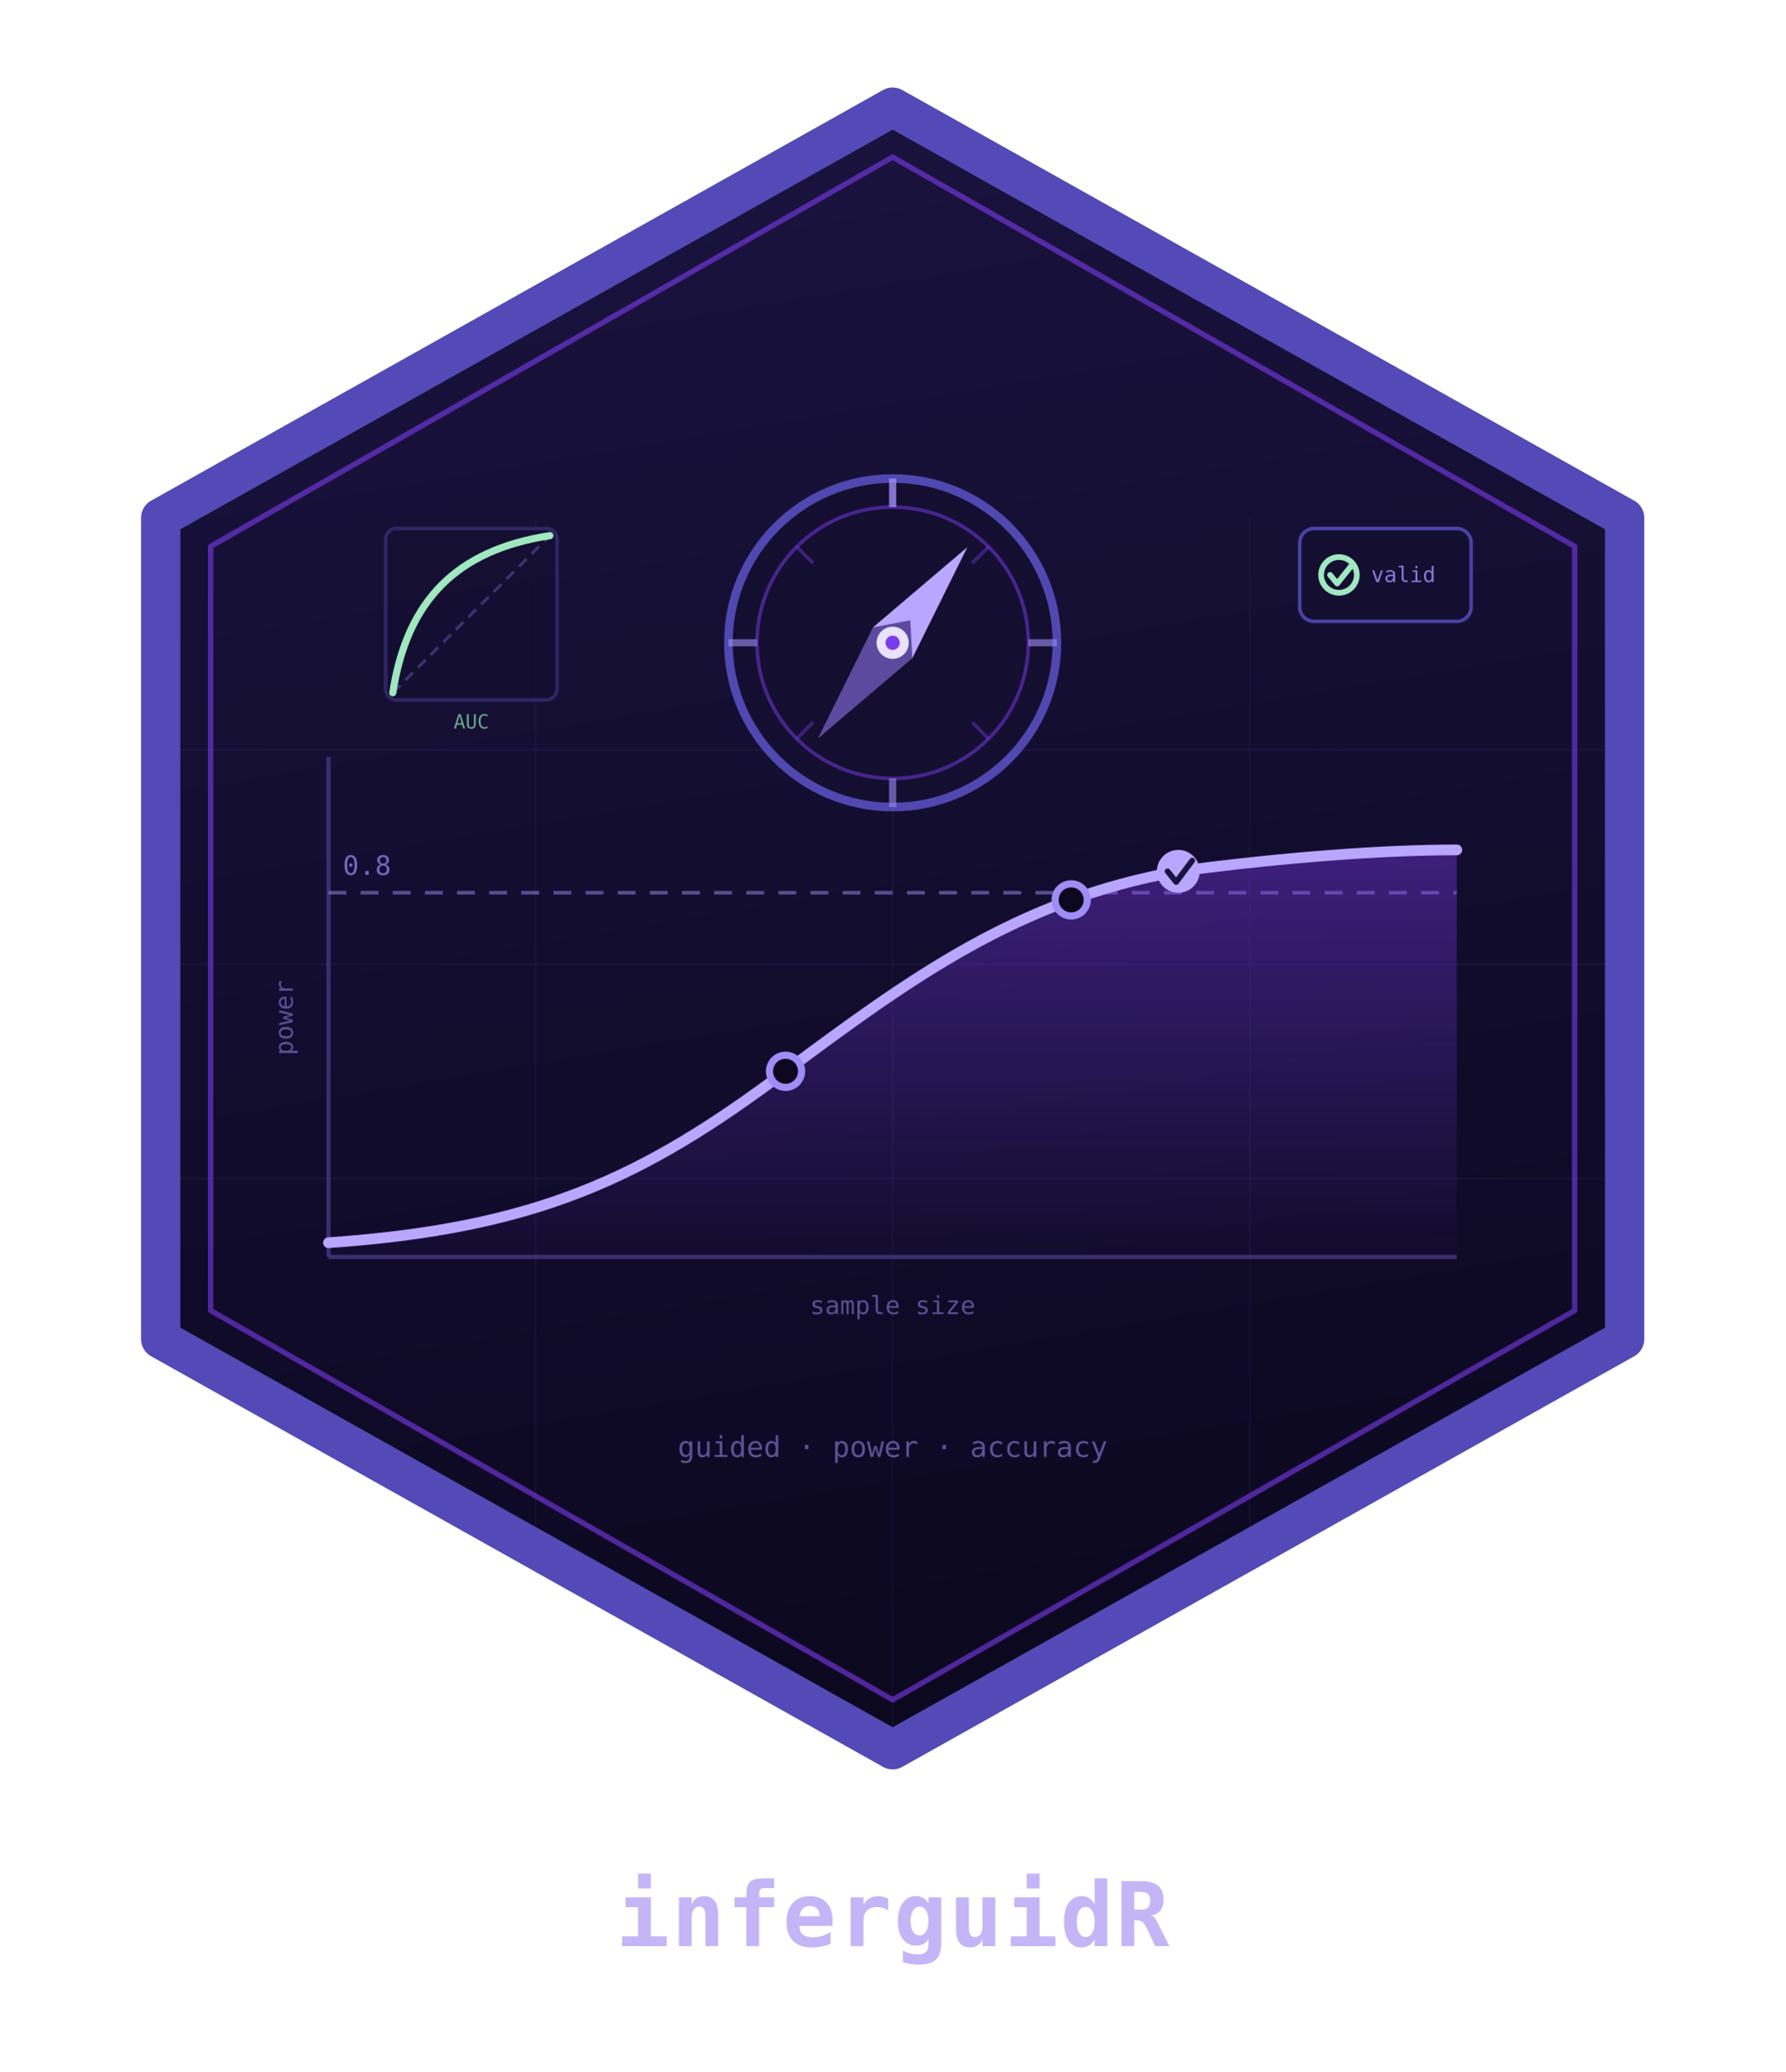
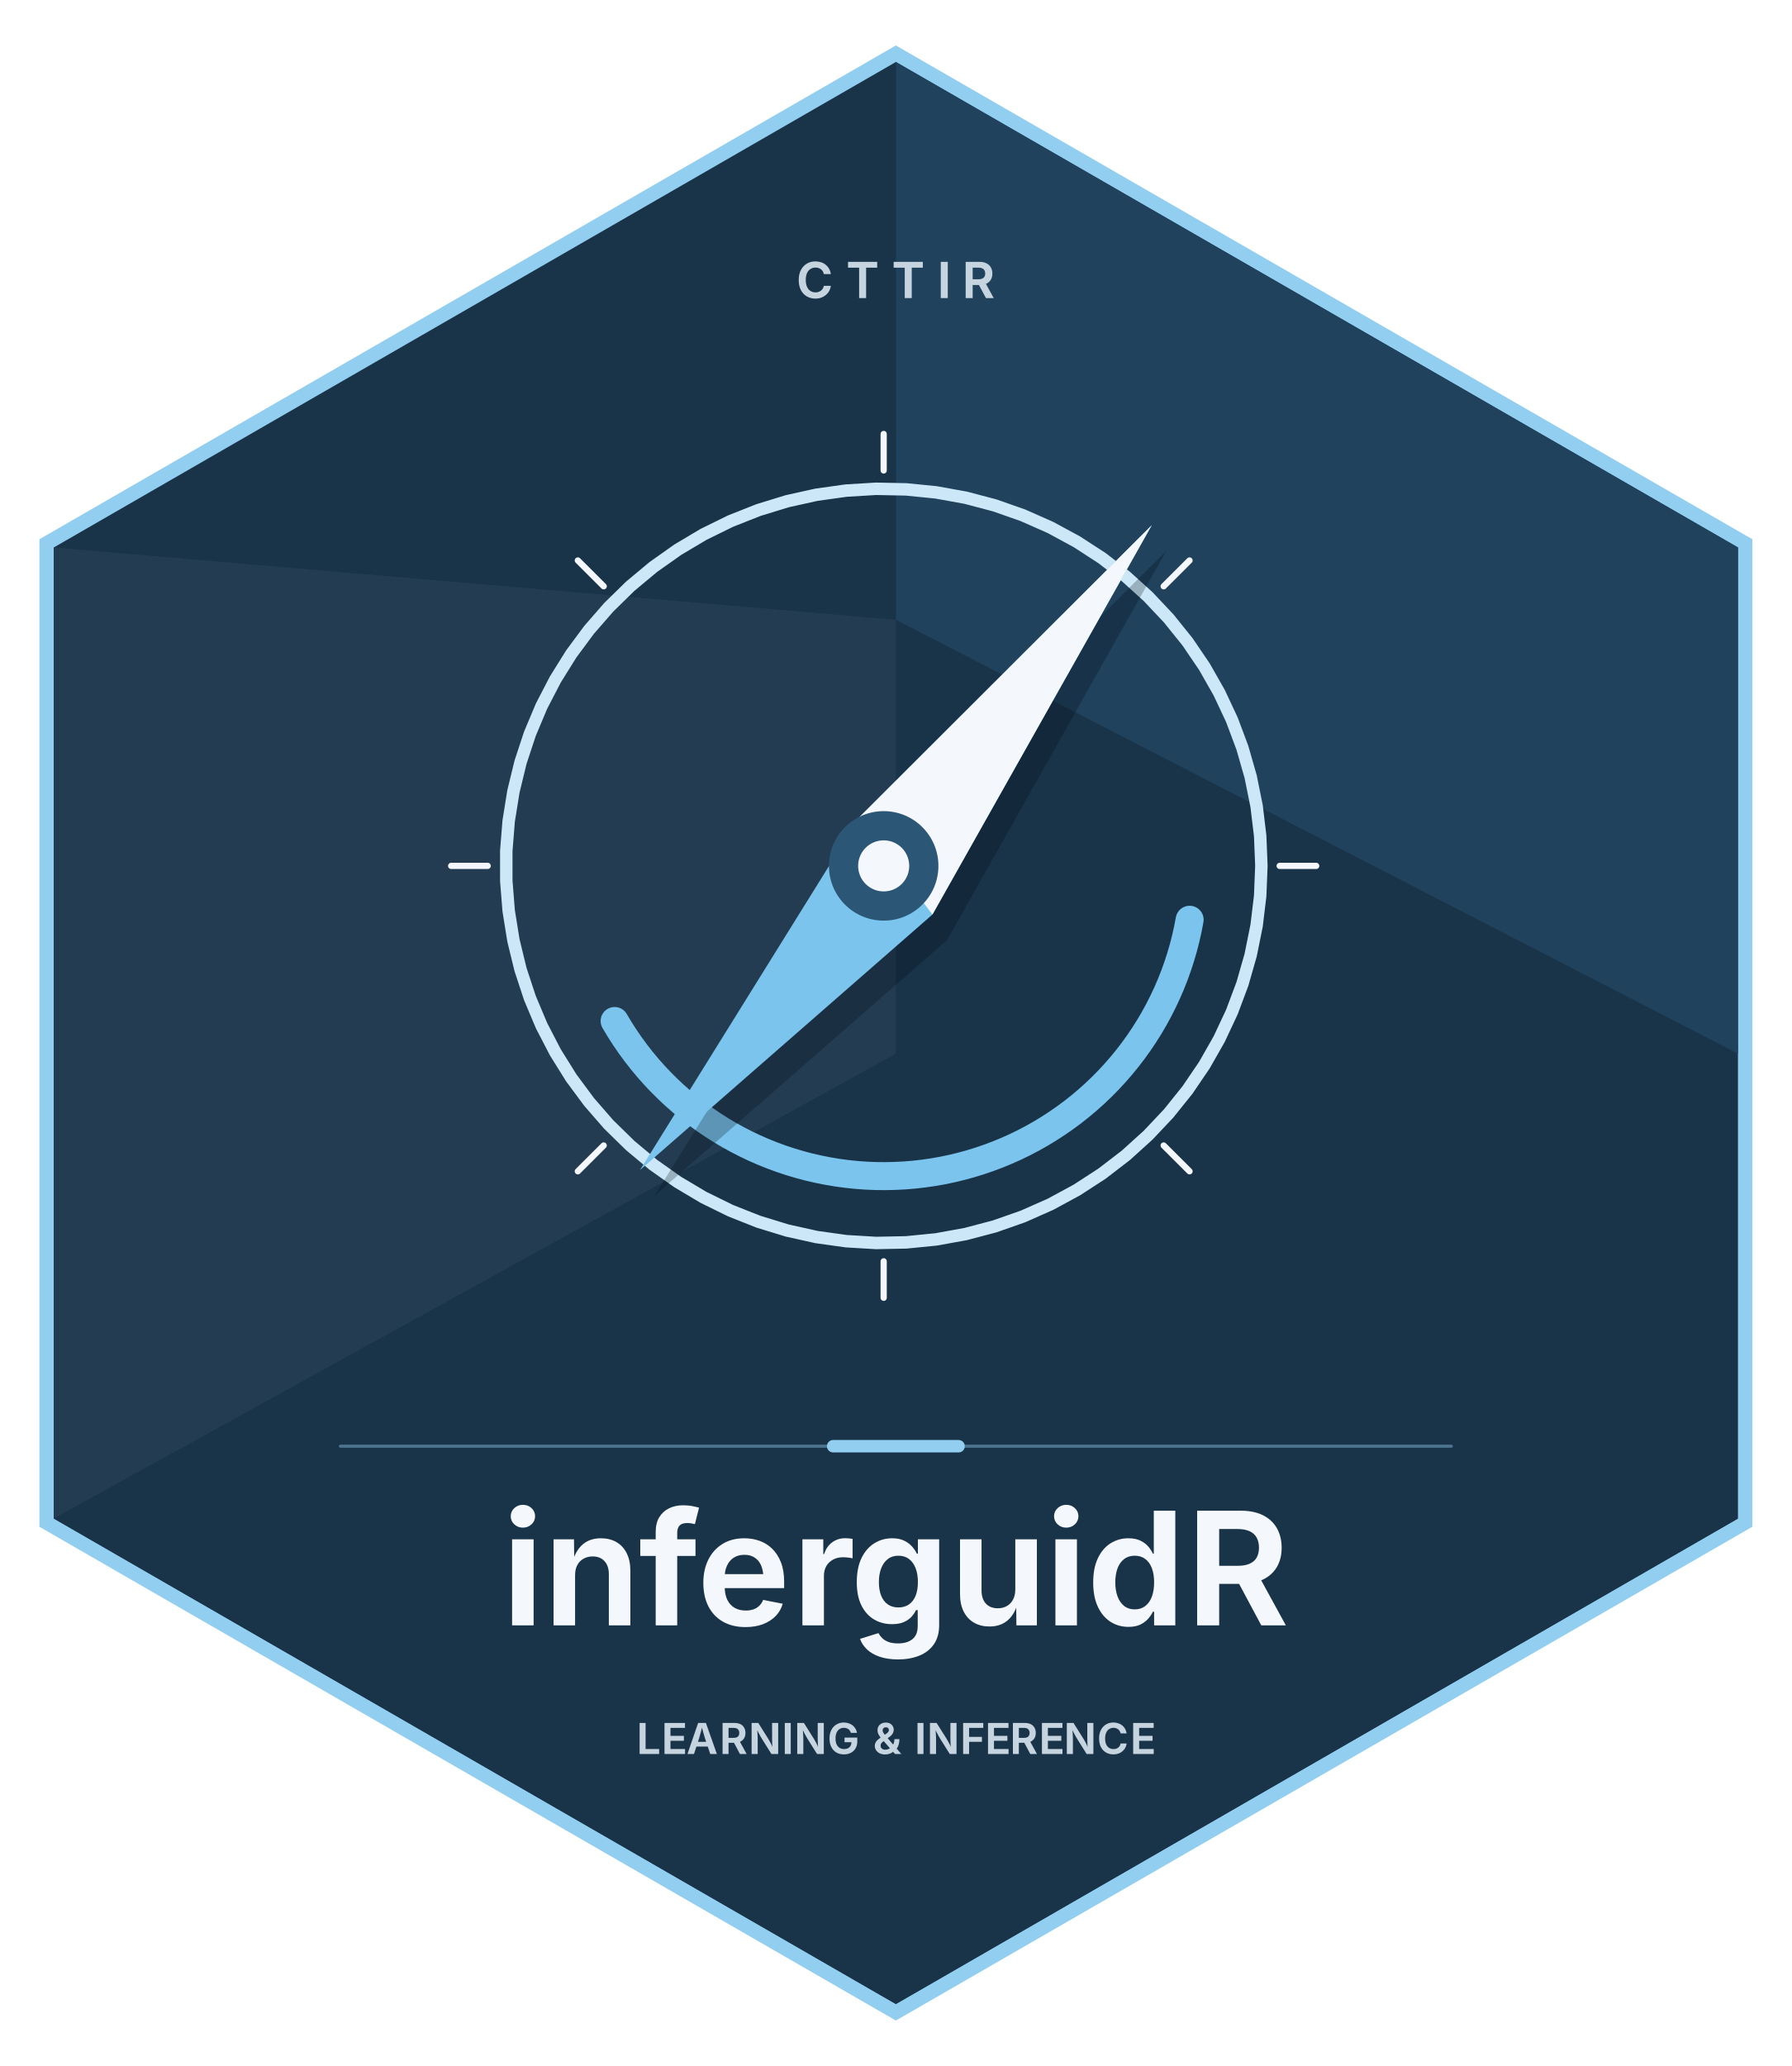
- <svg xmlns="http://www.w3.org/2000/svg" width="500" height="580" viewBox="0 0 500 580">
+ <svg xmlns="http://www.w3.org/2000/svg" xmlns:xlink="http://www.w3.org/1999/xlink" width="432" height="498" viewBox="0 0 432 498">
  <defs>
-     <linearGradient id="bginf" x1="0" y1="0" x2="0.15" y2="1">
-       <stop offset="0%" stop-color="#1a1340" />
-       <stop offset="100%" stop-color="#0c0820" />
-     </linearGradient>
-     <linearGradient id="powerFill" x1="0" y1="0" x2="0" y2="1">
-       <stop offset="0%" stop-color="#7C3AED" stop-opacity="0.4" />
-       <stop offset="100%" stop-color="#7C3AED" stop-opacity="0.03" />
-     </linearGradient>
-     <clipPath id="hexinf">
-       <polygon points="250,30 455,145 455,375 250,490 45,375 45,145" />
-     </clipPath>
+     <g>
+       <g id="glyph-0-0">
+         <path d="M 4.594 0.125 C 3.832 0.125 3.145 -0.051 2.531 -0.406 C 1.926 -0.758 1.445 -1.27 1.094 -1.938 C 0.75 -2.613 0.578 -3.422 0.578 -4.359 C 0.578 -5.305 0.754 -6.113 1.109 -6.781 C 1.461 -7.445 1.941 -7.957 2.547 -8.312 C 3.148 -8.664 3.832 -8.844 4.594 -8.844 C 5.082 -8.844 5.535 -8.773 5.953 -8.641 C 6.379 -8.504 6.754 -8.301 7.078 -8.031 C 7.41 -7.77 7.68 -7.453 7.891 -7.078 C 8.109 -6.703 8.254 -6.27 8.328 -5.781 L 6.625 -5.781 C 6.582 -6.031 6.504 -6.25 6.391 -6.438 C 6.273 -6.633 6.129 -6.801 5.953 -6.938 C 5.773 -7.07 5.57 -7.176 5.344 -7.25 C 5.125 -7.32 4.891 -7.359 4.641 -7.359 C 4.172 -7.359 3.754 -7.238 3.391 -7 C 3.035 -6.77 2.758 -6.43 2.562 -5.984 C 2.375 -5.547 2.281 -5.004 2.281 -4.359 C 2.281 -3.711 2.379 -3.164 2.578 -2.719 C 2.773 -2.281 3.051 -1.945 3.406 -1.719 C 3.758 -1.488 4.164 -1.375 4.625 -1.375 C 4.883 -1.375 5.125 -1.41 5.344 -1.484 C 5.562 -1.555 5.758 -1.66 5.938 -1.797 C 6.113 -1.93 6.258 -2.094 6.375 -2.281 C 6.5 -2.477 6.586 -2.703 6.641 -2.953 L 8.328 -2.953 C 8.273 -2.535 8.148 -2.141 7.953 -1.766 C 7.766 -1.398 7.508 -1.078 7.188 -0.797 C 6.863 -0.516 6.484 -0.289 6.047 -0.125 C 5.617 0.039 5.133 0.125 4.594 0.125 Z M 4.594 0.125 " />
+       </g>
+       <g id="glyph-0-1">
+ </g>
+       <g id="glyph-0-2">
+         <path d="M 0.469 -7.328 L 0.469 -8.734 L 7.5 -8.734 L 7.5 -7.328 L 4.828 -7.328 L 4.828 0 L 3.141 0 L 3.141 -7.328 Z M 0.469 -7.328 " />
+       </g>
+       <g id="glyph-0-3">
+         <path d="M 2.516 -8.734 L 2.516 0 L 0.828 0 L 0.828 -8.734 Z M 2.516 -8.734 " />
+       </g>
+       <g id="glyph-0-4">
+         <path d="M 0.828 0 L 0.828 -8.734 L 4.172 -8.734 C 4.836 -8.734 5.398 -8.613 5.859 -8.375 C 6.316 -8.145 6.664 -7.816 6.906 -7.391 C 7.145 -6.973 7.266 -6.477 7.266 -5.906 C 7.266 -5.344 7.145 -4.852 6.906 -4.438 C 6.664 -4.031 6.312 -3.711 5.844 -3.484 C 5.375 -3.266 4.805 -3.156 4.141 -3.156 L 1.812 -3.156 L 1.812 -4.531 L 3.891 -4.531 C 4.266 -4.531 4.57 -4.582 4.812 -4.688 C 5.062 -4.801 5.242 -4.957 5.359 -5.156 C 5.484 -5.363 5.547 -5.613 5.547 -5.906 C 5.547 -6.219 5.484 -6.477 5.359 -6.688 C 5.242 -6.895 5.062 -7.055 4.812 -7.172 C 4.57 -7.285 4.266 -7.344 3.891 -7.344 L 2.516 -7.344 L 2.516 0 Z M 5.719 0 L 3.594 -3.969 L 5.422 -3.969 L 7.594 0 Z M 5.719 0 " />
+       </g>
+       <g id="glyph-1-0">
+         <path d="M 2.469 0 L 2.469 -20.75 L 7.656 -20.75 L 7.656 0 Z M 5.078 -23.562 C 4.266 -23.562 3.57 -23.828 3 -24.359 C 2.426 -24.898 2.141 -25.551 2.141 -26.312 C 2.141 -27.082 2.426 -27.734 3 -28.266 C 3.57 -28.797 4.266 -29.062 5.078 -29.062 C 5.891 -29.062 6.582 -28.797 7.156 -28.266 C 7.727 -27.734 8.016 -27.082 8.016 -26.312 C 8.016 -25.551 7.727 -24.898 7.156 -24.359 C 6.582 -23.828 5.891 -23.562 5.078 -23.562 Z M 5.078 -23.562 " />
+       </g>
+       <g id="glyph-1-1">
+         <path d="M 7.656 -12.078 L 7.656 0 L 2.469 0 L 2.469 -20.75 L 7.391 -20.75 L 7.453 -15.594 L 7.109 -15.594 C 7.66 -17.352 8.492 -18.691 9.609 -19.609 C 10.734 -20.535 12.156 -21 13.875 -21 C 15.312 -21 16.562 -20.691 17.625 -20.078 C 18.688 -19.461 19.508 -18.57 20.094 -17.406 C 20.688 -16.238 20.984 -14.832 20.984 -13.188 L 20.984 0 L 15.797 0 L 15.797 -12.344 C 15.797 -13.676 15.445 -14.723 14.75 -15.484 C 14.062 -16.242 13.109 -16.625 11.891 -16.625 C 11.078 -16.625 10.348 -16.441 9.703 -16.078 C 9.055 -15.723 8.551 -15.207 8.188 -14.531 C 7.832 -13.863 7.656 -13.047 7.656 -12.078 Z M 7.656 -12.078 " />
+       </g>
+       <g id="glyph-1-2">
+         <path d="M 13.688 -20.75 L 13.688 -16.734 L 0.375 -16.734 L 0.375 -20.75 Z M 4.094 0 L 4.094 -22.531 C 4.094 -23.957 4.383 -25.145 4.969 -26.094 C 5.551 -27.039 6.344 -27.754 7.344 -28.234 C 8.344 -28.711 9.457 -28.953 10.688 -28.953 C 11.551 -28.953 12.328 -28.879 13.016 -28.734 C 13.703 -28.598 14.211 -28.477 14.547 -28.375 L 13.547 -24.406 C 13.328 -24.469 13.062 -24.523 12.75 -24.578 C 12.438 -24.641 12.086 -24.672 11.703 -24.672 C 10.828 -24.672 10.203 -24.461 9.828 -24.047 C 9.461 -23.629 9.281 -23.035 9.281 -22.266 L 9.281 0 Z M 4.094 0 " />
+       </g>
+       <g id="glyph-1-3">
+         <path d="M 11.75 0.406 C 9.645 0.406 7.832 -0.023 6.312 -0.891 C 4.789 -1.766 3.617 -3 2.797 -4.594 C 1.984 -6.195 1.578 -8.086 1.578 -10.266 C 1.578 -12.391 1.984 -14.258 2.797 -15.875 C 3.609 -17.488 4.75 -18.742 6.219 -19.641 C 7.695 -20.547 9.438 -21 11.438 -21 C 12.758 -21 14 -20.789 15.156 -20.375 C 16.312 -19.957 17.328 -19.316 18.203 -18.453 C 19.086 -17.586 19.785 -16.5 20.297 -15.188 C 20.805 -13.875 21.062 -12.312 21.062 -10.5 L 21.062 -8.984 L 3.859 -8.984 L 3.859 -12.359 L 18.5 -12.359 L 16.062 -11.406 C 16.062 -12.531 15.891 -13.516 15.547 -14.359 C 15.203 -15.203 14.688 -15.852 14 -16.312 C 13.32 -16.781 12.477 -17.016 11.469 -17.016 C 10.469 -17.016 9.609 -16.781 8.891 -16.312 C 8.18 -15.844 7.645 -15.203 7.281 -14.391 C 6.914 -13.586 6.734 -12.691 6.734 -11.703 L 6.734 -9.328 C 6.734 -8.078 6.941 -7.02 7.359 -6.156 C 7.785 -5.301 8.379 -4.656 9.141 -4.219 C 9.91 -3.789 10.801 -3.578 11.812 -3.578 C 12.488 -3.578 13.102 -3.672 13.656 -3.859 C 14.207 -4.055 14.68 -4.348 15.078 -4.734 C 15.473 -5.117 15.781 -5.586 16 -6.141 L 20.719 -5.219 C 20.406 -4.094 19.836 -3.102 19.016 -2.25 C 18.191 -1.406 17.164 -0.75 15.938 -0.281 C 14.719 0.176 13.32 0.406 11.75 0.406 Z M 11.75 0.406 " />
+       </g>
+       <g id="glyph-1-4">
+         <path d="M 2.469 0 L 2.469 -20.75 L 7.5 -20.75 L 7.5 -17.203 L 7.719 -17.203 C 8.102 -18.441 8.75 -19.383 9.656 -20.031 C 10.562 -20.688 11.602 -21.016 12.781 -21.016 C 13.07 -21.016 13.379 -21 13.703 -20.969 C 14.023 -20.945 14.312 -20.91 14.562 -20.859 L 14.562 -16.156 C 14.344 -16.227 14.004 -16.289 13.547 -16.344 C 13.086 -16.395 12.648 -16.422 12.234 -16.422 C 11.348 -16.422 10.555 -16.234 9.859 -15.859 C 9.172 -15.492 8.629 -14.973 8.234 -14.297 C 7.848 -13.629 7.656 -12.863 7.656 -12 L 7.656 0 Z M 2.469 0 " />
+       </g>
+       <g id="glyph-1-5">
+         <path d="M 11.547 8.203 C 9.848 8.203 8.367 7.988 7.109 7.562 C 5.859 7.133 4.836 6.547 4.047 5.797 C 3.254 5.047 2.691 4.195 2.359 3.25 L 6.797 1.859 C 6.992 2.242 7.281 2.629 7.656 3.016 C 8.031 3.398 8.531 3.719 9.156 3.969 C 9.789 4.219 10.578 4.344 11.516 4.344 C 12.984 4.344 14.141 4.004 14.984 3.328 C 15.836 2.648 16.266 1.602 16.266 0.188 L 16.266 -3.688 L 15.859 -3.688 C 15.617 -3.156 15.266 -2.629 14.797 -2.109 C 14.336 -1.598 13.723 -1.164 12.953 -0.812 C 12.18 -0.469 11.223 -0.297 10.078 -0.297 C 8.492 -0.297 7.062 -0.664 5.781 -1.406 C 4.5 -2.156 3.477 -3.273 2.719 -4.766 C 1.957 -6.266 1.578 -8.145 1.578 -10.406 C 1.578 -12.719 1.957 -14.66 2.719 -16.234 C 3.488 -17.805 4.52 -18.992 5.812 -19.797 C 7.102 -20.598 8.531 -21 10.094 -21 C 11.289 -21 12.281 -20.797 13.062 -20.391 C 13.852 -19.992 14.488 -19.508 14.969 -18.938 C 15.457 -18.363 15.82 -17.812 16.062 -17.281 L 16.312 -17.281 L 16.312 -20.75 L 21.438 -20.75 L 21.438 -0.062 C 21.438 1.801 21.008 3.344 20.156 4.562 C 19.301 5.789 18.129 6.703 16.641 7.297 C 15.16 7.898 13.461 8.203 11.547 8.203 Z M 11.609 -4.328 C 12.617 -4.328 13.473 -4.57 14.172 -5.062 C 14.867 -5.551 15.398 -6.25 15.766 -7.156 C 16.129 -8.07 16.312 -9.172 16.312 -10.453 C 16.312 -11.723 16.129 -12.832 15.766 -13.781 C 15.398 -14.727 14.867 -15.469 14.172 -16 C 13.484 -16.531 12.629 -16.797 11.609 -16.797 C 10.586 -16.797 9.727 -16.52 9.031 -15.969 C 8.332 -15.414 7.801 -14.66 7.438 -13.703 C 7.082 -12.754 6.906 -11.672 6.906 -10.453 C 6.906 -9.211 7.082 -8.129 7.438 -7.203 C 7.801 -6.285 8.332 -5.578 9.031 -5.078 C 9.727 -4.578 10.586 -4.328 11.609 -4.328 Z M 11.609 -4.328 " />
+       </g>
+       <g id="glyph-1-6">
+         <path d="M 9.594 0.266 C 8.156 0.266 6.898 -0.039 5.828 -0.656 C 4.766 -1.281 3.938 -2.176 3.344 -3.344 C 2.758 -4.52 2.469 -5.922 2.469 -7.547 L 2.469 -20.75 L 7.656 -20.75 L 7.656 -8.406 C 7.656 -7.07 8 -6.023 8.688 -5.266 C 9.383 -4.504 10.348 -4.125 11.578 -4.125 C 12.391 -4.125 13.113 -4.301 13.75 -4.656 C 14.395 -5.02 14.895 -5.539 15.25 -6.219 C 15.613 -6.895 15.797 -7.711 15.797 -8.672 L 15.797 -20.75 L 21 -20.75 L 21 0 L 16.062 0 L 16.016 -5.156 L 16.344 -5.156 C 15.789 -3.375 14.953 -2.023 13.828 -1.109 C 12.703 -0.191 11.289 0.266 9.594 0.266 Z M 9.594 0.266 " />
+       </g>
+       <g id="glyph-1-7">
+         <path d="M 10.078 0.359 C 8.461 0.359 7.008 -0.055 5.719 -0.891 C 4.438 -1.723 3.426 -2.93 2.688 -4.516 C 1.945 -6.109 1.578 -8.047 1.578 -10.328 C 1.578 -12.672 1.957 -14.633 2.719 -16.219 C 3.477 -17.801 4.5 -18.992 5.781 -19.797 C 7.07 -20.598 8.5 -21 10.062 -21 C 11.258 -21 12.25 -20.797 13.031 -20.391 C 13.82 -19.992 14.453 -19.508 14.922 -18.938 C 15.391 -18.363 15.738 -17.812 15.969 -17.281 L 16.188 -17.281 L 16.188 -27.641 L 21.375 -27.641 L 21.375 0 L 16.266 0 L 16.266 -3.297 L 15.969 -3.297 C 15.727 -2.766 15.363 -2.219 14.875 -1.656 C 14.395 -1.094 13.77 -0.613 13 -0.219 C 12.227 0.164 11.254 0.359 10.078 0.359 Z M 11.594 -3.859 C 12.594 -3.859 13.441 -4.129 14.141 -4.672 C 14.848 -5.223 15.379 -5.984 15.734 -6.953 C 16.086 -7.922 16.266 -9.055 16.266 -10.359 C 16.266 -11.672 16.086 -12.805 15.734 -13.766 C 15.379 -14.723 14.848 -15.469 14.141 -16 C 13.441 -16.531 12.594 -16.797 11.594 -16.797 C 10.57 -16.797 9.707 -16.52 9 -15.969 C 8.301 -15.414 7.773 -14.656 7.422 -13.688 C 7.078 -12.719 6.906 -11.609 6.906 -10.359 C 6.906 -9.109 7.082 -7.988 7.438 -7 C 7.801 -6.02 8.332 -5.25 9.031 -4.688 C 9.727 -4.133 10.582 -3.859 11.594 -3.859 Z M 11.594 -3.859 " />
+       </g>
+       <g id="glyph-1-8">
+         <path d="M 2.641 0 L 2.641 -27.641 L 13.219 -27.641 C 15.312 -27.641 17.086 -27.27 18.547 -26.531 C 20.016 -25.789 21.125 -24.75 21.875 -23.406 C 22.633 -22.07 23.016 -20.508 23.016 -18.719 C 23.016 -16.926 22.629 -15.375 21.859 -14.062 C 21.086 -12.758 19.969 -11.754 18.5 -11.047 C 17.031 -10.348 15.227 -10 13.094 -10 L 5.75 -10 L 5.75 -14.359 L 12.328 -14.359 C 13.523 -14.359 14.508 -14.523 15.281 -14.859 C 16.051 -15.191 16.617 -15.68 16.984 -16.328 C 17.359 -16.984 17.547 -17.781 17.547 -18.719 C 17.547 -19.688 17.359 -20.504 16.984 -21.172 C 16.617 -21.836 16.051 -22.348 15.281 -22.703 C 14.508 -23.055 13.516 -23.234 12.297 -23.234 L 7.953 -23.234 L 7.953 0 Z M 18.109 0 L 11.391 -12.562 L 17.156 -12.562 L 24.031 0 Z M 18.109 0 " />
+       </g>
+       <g id="glyph-2-0">
+         <path d="M 0.719 0 L 0.719 -7.484 L 2.156 -7.484 L 2.156 -1.203 L 5.422 -1.203 L 5.422 0 Z M 0.719 0 " />
+       </g>
+       <g id="glyph-2-1">
+         <path d="M 0.719 0 L 0.719 -7.484 L 5.656 -7.484 L 5.656 -6.297 L 2.156 -6.297 L 2.156 -4.375 L 5.391 -4.375 L 5.391 -3.188 L 2.156 -3.188 L 2.156 -1.203 L 5.672 -1.203 L 5.672 0 Z M 0.719 0 " />
+       </g>
+       <g id="glyph-2-2">
+         <path d="M 0.25 0 L 2.828 -7.484 L 4.703 -7.484 L 7.344 0 L 5.75 0 L 4.484 -3.75 C 4.348 -4.188 4.207 -4.672 4.062 -5.203 C 3.914 -5.734 3.758 -6.32 3.594 -6.969 L 3.906 -6.969 C 3.738 -6.32 3.586 -5.727 3.453 -5.188 C 3.316 -4.656 3.18 -4.176 3.047 -3.75 L 1.828 0 Z M 1.812 -1.797 L 1.812 -2.938 L 5.781 -2.938 L 5.781 -1.797 Z M 1.812 -1.797 " />
+       </g>
+       <g id="glyph-2-3">
+         <path d="M 0.719 0 L 0.719 -7.484 L 3.578 -7.484 C 4.148 -7.484 4.633 -7.383 5.031 -7.188 C 5.426 -6.988 5.723 -6.707 5.922 -6.344 C 6.129 -5.977 6.234 -5.555 6.234 -5.078 C 6.234 -4.586 6.129 -4.164 5.922 -3.812 C 5.711 -3.457 5.41 -3.18 5.016 -2.984 C 4.617 -2.797 4.129 -2.703 3.547 -2.703 L 1.562 -2.703 L 1.562 -3.891 L 3.344 -3.891 C 3.664 -3.891 3.93 -3.93 4.141 -4.016 C 4.348 -4.109 4.5 -4.242 4.594 -4.422 C 4.695 -4.598 4.75 -4.816 4.75 -5.078 C 4.75 -5.336 4.695 -5.555 4.594 -5.734 C 4.5 -5.922 4.348 -6.062 4.141 -6.156 C 3.93 -6.25 3.66 -6.297 3.328 -6.297 L 2.156 -6.297 L 2.156 0 Z M 4.906 0 L 3.094 -3.406 L 4.656 -3.406 L 6.516 0 Z M 4.906 0 " />
+       </g>
+       <g id="glyph-2-4">
+         <path d="M 0.719 0 L 0.719 -7.484 L 2.328 -7.484 L 4.812 -3.531 C 4.926 -3.352 5.039 -3.148 5.156 -2.922 C 5.281 -2.703 5.406 -2.457 5.531 -2.188 C 5.664 -1.914 5.797 -1.609 5.922 -1.266 L 5.781 -1.266 C 5.75 -1.547 5.723 -1.836 5.703 -2.141 C 5.691 -2.453 5.68 -2.742 5.672 -3.016 C 5.66 -3.297 5.656 -3.535 5.656 -3.734 L 5.656 -7.484 L 7.125 -7.484 L 7.125 0 L 5.5 0 L 3.25 -3.578 C 3.102 -3.828 2.961 -4.066 2.828 -4.297 C 2.691 -4.535 2.551 -4.801 2.406 -5.094 C 2.258 -5.395 2.082 -5.75 1.875 -6.156 L 2.062 -6.156 C 2.082 -5.789 2.102 -5.441 2.125 -5.109 C 2.145 -4.785 2.16 -4.488 2.172 -4.219 C 2.18 -3.957 2.188 -3.742 2.188 -3.578 L 2.188 0 Z M 0.719 0 " />
+       </g>
+       <g id="glyph-2-5">
+         <path d="M 2.156 -7.484 L 2.156 0 L 0.719 0 L 0.719 -7.484 Z M 2.156 -7.484 " />
+       </g>
+       <g id="glyph-2-6">
+         <path d="M 3.984 0.094 C 3.297 0.094 2.688 -0.055 2.156 -0.359 C 1.633 -0.672 1.227 -1.113 0.938 -1.688 C 0.645 -2.258 0.5 -2.941 0.5 -3.734 C 0.5 -4.547 0.648 -5.238 0.953 -5.812 C 1.254 -6.383 1.664 -6.82 2.188 -7.125 C 2.707 -7.438 3.297 -7.594 3.953 -7.594 C 4.367 -7.594 4.754 -7.531 5.109 -7.406 C 5.473 -7.289 5.797 -7.117 6.078 -6.891 C 6.359 -6.672 6.586 -6.406 6.766 -6.094 C 6.953 -5.789 7.07 -5.457 7.125 -5.094 L 5.656 -5.094 C 5.602 -5.281 5.523 -5.445 5.422 -5.594 C 5.328 -5.75 5.207 -5.879 5.062 -5.984 C 4.914 -6.086 4.75 -6.164 4.562 -6.219 C 4.383 -6.281 4.191 -6.312 3.984 -6.312 C 3.586 -6.312 3.234 -6.211 2.922 -6.016 C 2.617 -5.816 2.379 -5.523 2.203 -5.141 C 2.035 -4.754 1.953 -4.289 1.953 -3.75 C 1.953 -3.195 2.035 -2.727 2.203 -2.344 C 2.379 -1.969 2.617 -1.68 2.922 -1.484 C 3.234 -1.285 3.594 -1.188 4 -1.188 C 4.375 -1.188 4.691 -1.254 4.953 -1.391 C 5.223 -1.523 5.43 -1.723 5.578 -1.984 C 5.723 -2.242 5.797 -2.547 5.797 -2.891 L 6.125 -2.844 L 4.125 -2.844 L 4.125 -3.953 L 7.203 -3.953 L 7.203 -3.031 C 7.203 -2.383 7.062 -1.828 6.781 -1.359 C 6.508 -0.891 6.129 -0.531 5.641 -0.281 C 5.16 -0.031 4.609 0.094 3.984 0.094 Z M 3.984 0.094 " />
+       </g>
+       <g id="glyph-2-7">
+ </g>
+       <g id="glyph-2-8">
+         <path d="M 2.906 0.109 C 2.395 0.109 1.953 0.016 1.578 -0.172 C 1.211 -0.359 0.926 -0.609 0.719 -0.922 C 0.52 -1.234 0.422 -1.582 0.422 -1.969 C 0.422 -2.281 0.484 -2.551 0.609 -2.781 C 0.734 -3.008 0.898 -3.219 1.109 -3.406 C 1.328 -3.602 1.578 -3.801 1.859 -4 L 3.234 -4.922 C 3.336 -4.992 3.43 -5.07 3.516 -5.156 C 3.609 -5.238 3.68 -5.332 3.734 -5.438 C 3.785 -5.539 3.812 -5.656 3.812 -5.781 C 3.812 -5.969 3.75 -6.125 3.625 -6.25 C 3.5 -6.375 3.316 -6.438 3.078 -6.438 C 2.922 -6.438 2.785 -6.406 2.672 -6.344 C 2.555 -6.281 2.469 -6.191 2.406 -6.078 C 2.344 -5.973 2.312 -5.848 2.312 -5.703 C 2.312 -5.535 2.352 -5.367 2.438 -5.203 C 2.52 -5.047 2.633 -4.875 2.781 -4.688 C 2.926 -4.508 3.094 -4.312 3.281 -4.094 L 6.812 0 L 5.297 0 L 2.375 -3.328 C 2.156 -3.578 1.945 -3.82 1.75 -4.062 C 1.551 -4.312 1.391 -4.566 1.266 -4.828 C 1.141 -5.098 1.078 -5.395 1.078 -5.719 C 1.078 -6.07 1.156 -6.391 1.312 -6.672 C 1.477 -6.953 1.711 -7.172 2.016 -7.328 C 2.316 -7.492 2.672 -7.578 3.078 -7.578 C 3.473 -7.578 3.812 -7.5 4.094 -7.344 C 4.375 -7.188 4.594 -6.973 4.75 -6.703 C 4.906 -6.441 4.984 -6.156 4.984 -5.844 C 4.984 -5.602 4.941 -5.383 4.859 -5.188 C 4.773 -4.988 4.66 -4.801 4.516 -4.625 C 4.367 -4.445 4.191 -4.285 3.984 -4.141 L 2.469 -3.031 C 2.25 -2.875 2.082 -2.719 1.969 -2.562 C 1.863 -2.406 1.812 -2.223 1.812 -2.016 C 1.812 -1.816 1.859 -1.645 1.953 -1.5 C 2.047 -1.352 2.176 -1.238 2.344 -1.156 C 2.52 -1.07 2.719 -1.031 2.938 -1.031 C 3.219 -1.031 3.488 -1.086 3.75 -1.203 C 4.008 -1.328 4.242 -1.504 4.453 -1.734 C 4.672 -1.961 4.844 -2.227 4.969 -2.531 C 5.094 -2.844 5.156 -3.191 5.156 -3.578 L 6.359 -3.578 C 6.359 -3.109 6.305 -2.695 6.203 -2.344 C 6.098 -1.988 5.961 -1.68 5.797 -1.422 C 5.629 -1.172 5.441 -0.969 5.234 -0.812 L 4.891 -0.578 C 4.617 -0.336 4.305 -0.16 3.953 -0.047 C 3.598 0.055 3.25 0.109 2.906 0.109 Z M 2.906 0.109 " />
+       </g>
+       <g id="glyph-2-9">
+         <path d="M 0.719 0 L 0.719 -7.484 L 5.578 -7.484 L 5.578 -6.297 L 2.156 -6.297 L 2.156 -4.125 L 5.25 -4.125 L 5.25 -2.938 L 2.156 -2.938 L 2.156 0 Z M 0.719 0 " />
+       </g>
+       <g id="glyph-2-10">
+         <path d="M 3.953 0.094 C 3.285 0.094 2.691 -0.055 2.172 -0.359 C 1.648 -0.66 1.238 -1.098 0.938 -1.672 C 0.645 -2.242 0.5 -2.93 0.5 -3.734 C 0.5 -4.547 0.648 -5.238 0.953 -5.812 C 1.254 -6.395 1.664 -6.836 2.188 -7.141 C 2.707 -7.441 3.297 -7.594 3.953 -7.594 C 4.367 -7.594 4.754 -7.531 5.109 -7.406 C 5.473 -7.289 5.797 -7.117 6.078 -6.891 C 6.359 -6.672 6.586 -6.395 6.766 -6.062 C 6.953 -5.738 7.078 -5.375 7.141 -4.969 L 5.688 -4.969 C 5.645 -5.176 5.57 -5.363 5.469 -5.531 C 5.375 -5.695 5.25 -5.836 5.094 -5.953 C 4.945 -6.066 4.773 -6.156 4.578 -6.219 C 4.391 -6.281 4.191 -6.312 3.984 -6.312 C 3.578 -6.312 3.219 -6.207 2.906 -6 C 2.602 -5.801 2.367 -5.508 2.203 -5.125 C 2.035 -4.75 1.953 -4.285 1.953 -3.734 C 1.953 -3.18 2.035 -2.711 2.203 -2.328 C 2.379 -1.953 2.617 -1.664 2.922 -1.469 C 3.223 -1.281 3.57 -1.188 3.969 -1.188 C 4.188 -1.188 4.391 -1.211 4.578 -1.266 C 4.766 -1.328 4.938 -1.414 5.094 -1.531 C 5.25 -1.645 5.375 -1.785 5.469 -1.953 C 5.57 -2.117 5.645 -2.312 5.688 -2.531 L 7.141 -2.531 C 7.098 -2.176 6.992 -1.836 6.828 -1.516 C 6.66 -1.203 6.438 -0.922 6.156 -0.672 C 5.883 -0.43 5.562 -0.242 5.188 -0.109 C 4.82 0.023 4.41 0.094 3.953 0.094 Z M 3.953 0.094 " />
+       </g>
+     </g>
  </defs>
-   <polygon points="250,30 455,145 455,375 250,490 45,375 45,145" fill="url(#bginf)" />
-   <g clip-path="url(#hexinf)">
-     <line x1="45" y1="210" x2="455" y2="210" stroke="#2a2060" stroke-width="0.4" opacity="0.4" />
-     <line x1="45" y1="270" x2="455" y2="270" stroke="#2a2060" stroke-width="0.4" opacity="0.4" />
-     <line x1="45" y1="330" x2="455" y2="330" stroke="#2a2060" stroke-width="0.4" opacity="0.4" />
-     <line x1="150" y1="145" x2="150" y2="490" stroke="#2a2060" stroke-width="0.4" opacity="0.3" />
-     <line x1="250" y1="145" x2="250" y2="490" stroke="#2a2060" stroke-width="0.4" opacity="0.3" />
-     <line x1="350" y1="145" x2="350" y2="490" stroke="#2a2060" stroke-width="0.4" opacity="0.3" />
-     <line x1="92" y1="352" x2="408" y2="352" stroke="#4a3a8a" stroke-width="1.2" opacity="0.7" />
-     <line x1="92" y1="352" x2="92" y2="212" stroke="#4a3a8a" stroke-width="1.2" opacity="0.7" />
-     <line x1="92" y1="250" x2="408" y2="250" stroke="#9F8CF5" stroke-width="1" stroke-dasharray="5 4" opacity="0.5" />
-     <text font-family="monospace" font-size="7.5" fill="#9F8CF5" opacity="0.7" text-anchor="start" x="96" y="245">0.8</text>
-     <path d="M 92,348 C 150,344 180,330 220,300 C 255,274 285,252 330,244 C 360,240 388,238 408,238              L 408,352 L 92,352 Z" fill="url(#powerFill)" />
-     <path d="M 92,348 C 150,344 180,330 220,300 C 255,274 285,252 330,244 C 360,240 388,238 408,238" fill="none" stroke="#B9A6FF" stroke-width="3" stroke-linecap="round" />
-     <circle cx="220" cy="300" r="4.5" fill="#0c0820" stroke="#9F8CF5" stroke-width="2" />
-     <circle cx="300" cy="252" r="4.5" fill="#0c0820" stroke="#9F8CF5" stroke-width="2" />
-     <circle cx="330" cy="244" r="6" fill="#B9A6FF" />
-     <path d="M 327,244 l 2.4,3 l 4.5,-6" fill="none" stroke="#1a1340" stroke-width="1.6" stroke-linecap="round" stroke-linejoin="round" />
-     <text font-family="monospace" font-size="7" fill="#7C6BC0" opacity="0.7" text-anchor="middle" x="250" y="368">sample size</text>
-     <text font-family="monospace" font-size="7" fill="#7C6BC0" opacity="0.7" text-anchor="middle" x="82" y="285" transform="rotate(-90 82 285)">power</text>
-     <g transform="translate(250,180)">
-       <circle cx="0" cy="0" r="46" fill="#140e30" stroke="#534AB7" stroke-width="2.4" opacity="0.95" />
-       <circle cx="0" cy="0" r="38" fill="none" stroke="#7C3AED" stroke-width="1" opacity="0.5" />
-       <line x1="0" y1="-46" x2="0" y2="-38" stroke="#9F8CF5" stroke-width="2" opacity="0.8" />
-       <line x1="0" y1="46" x2="0" y2="38" stroke="#9F8CF5" stroke-width="2" opacity="0.6" />
-       <line x1="-46" y1="0" x2="-38" y2="0" stroke="#9F8CF5" stroke-width="2" opacity="0.6" />
-       <line x1="46" y1="0" x2="38" y2="0" stroke="#9F8CF5" stroke-width="2" opacity="0.6" />
-       <g stroke="#7C3AED" stroke-width="1" opacity="0.4">
-         <line x1="26.9" y1="-26.9" x2="22.3" y2="-22.3" />
-         <line x1="-26.9" y1="-26.9" x2="-22.3" y2="-22.3" />
-         <line x1="26.9" y1="26.9" x2="22.3" y2="22.3" />
-         <line x1="-26.9" y1="26.9" x2="-22.3" y2="22.3" />
-       </g>
-       <g transform="rotate(38)">
-         <polygon points="0,-34 7,0 0,8 -7,0" fill="#B9A6FF" />
-         <polygon points="0,34 7,0 0,-8 -7,0" fill="#5B4A9E" />
-       </g>
-       <circle cx="0" cy="0" r="4.5" fill="#E9E2FF" />
-       <circle cx="0" cy="0" r="2" fill="#7C3AED" />
-     </g>
-     <g transform="translate(110,150)">
-       <rect x="-2" y="-2" width="48" height="48" rx="3" fill="#140e30" stroke="#3a2f7a" stroke-width="1" opacity="0.7" />
-       <line x1="0" y1="44" x2="44" y2="0" stroke="#5B4A9E" stroke-width="0.8" stroke-dasharray="3 2" opacity="0.6" />
-       <path d="M 0,44 C 4,18 18,4 44,0" fill="none" stroke="#9FE8C0" stroke-width="2" stroke-linecap="round" />
-       <text font-family="monospace" font-size="5.5" fill="#7CC9A0" opacity="0.8" text-anchor="middle" x="22" y="54">AUC</text>
-     </g>
-     <g transform="translate(366,150)">
-       <rect x="-2" y="-2" width="48" height="26" rx="4" fill="#140e30" stroke="#534AB7" stroke-width="1" opacity="0.85" />
-       <circle cx="9" cy="11" r="5" fill="none" stroke="#9FE8C0" stroke-width="1.6" />
-       <path d="M 6.5,11 l 2,2.4 l 4,-5" fill="none" stroke="#9FE8C0" stroke-width="1.6" stroke-linecap="round" stroke-linejoin="round" />
-       <text font-family="monospace" font-size="6" fill="#9F8CF5" opacity="0.85" text-anchor="start" x="18" y="13">valid</text>
-     </g>
-     <text font-family="monospace" font-size="8" fill="#9F8CF5" opacity="0.55" text-anchor="middle" x="250" y="408">guided · power · accuracy</text>
+   <path fill-rule="nonzero" fill="rgb(100%, 100%, 100%)" fill-opacity="1" d="M 216 4.98 L 427.68 126.988 L 427.68 371.012 L 216 493.02 L 4.32 371.012 L 4.32 126.988 Z M 216 4.98 " />
+   <path fill-rule="nonzero" fill="rgb(56.863%, 80.784%, 94.118%)" fill-opacity="1" d="M 216 10.957 L 422.496 129.977 L 422.496 368.023 L 216 487.043 L 9.504 368.023 L 9.504 129.977 Z M 216 10.957 " />
+   <path fill-rule="nonzero" fill="rgb(9.804%, 20%, 28.627%)" fill-opacity="1" d="M 216 14.941 L 419.039 131.969 L 419.039 366.031 L 216 483.059 L 12.961 366.031 L 12.961 131.969 Z M 216 14.941 " />
+   <path fill-rule="nonzero" fill="rgb(12.549%, 25.882%, 36.078%)" fill-opacity="1" d="M 216 14.941 L 419.039 131.969 L 419.039 253.98 L 216 149.398 Z M 216 14.941 " />
+   <path fill-rule="nonzero" fill="rgb(13.725%, 23.529%, 31.765%)" fill-opacity="1" d="M 12.961 366.031 L 216 253.98 L 216 149.398 L 12.961 131.969 Z M 12.961 366.031 " />
+   <path fill-rule="nonzero" fill="rgb(9.804%, 20%, 28.627%)" fill-opacity="1" d="M 12.961 366.031 L 216 308.762 L 419.039 366.031 L 216 483.059 Z M 12.961 366.031 " />
+   <g fill="rgb(77.647%, 83.137%, 87.843%)" fill-opacity="1">
+     <use xlink:href="#glyph-0-0" x="192" y="71.852" />
+     <use xlink:href="#glyph-0-1" x="201" y="71.852" />
+     <use xlink:href="#glyph-0-2" x="204" y="71.852" />
+     <use xlink:href="#glyph-0-1" x="212" y="71.852" />
+     <use xlink:href="#glyph-0-2" x="215" y="71.852" />
+     <use xlink:href="#glyph-0-1" x="223" y="71.852" />
+     <use xlink:href="#glyph-0-3" x="226" y="71.852" />
+     <use xlink:href="#glyph-0-1" x="229" y="71.852" />
+     <use xlink:href="#glyph-0-4" x="232" y="71.852" />
  </g>
-   <polygon points="250,30 455,145 455,375 250,490 45,375 45,145" fill="none" stroke="#534AB7" stroke-width="11" stroke-linejoin="round" />
-   <polygon points="250,44 441,153 441,367 250,476 59,367 59,153" fill="none" stroke="#7C3AED" stroke-width="1.5" stroke-linejoin="round" opacity="0.6" />
-   <text font-family="monospace" font-weight="700" font-size="25" fill="#C4B5F7" text-anchor="middle" x="250" y="545" letter-spacing="0.5">inferguidR</text>
+   <path fill="none" stroke-width="0.75" stroke-linecap="round" stroke-linejoin="round" stroke="rgb(56.863%, 80.784%, 94.118%)" stroke-opacity="0.42" stroke-miterlimit="10" d="M 82.078 348.602 L 349.922 348.602 " />
+   <path fill="none" stroke-width="3" stroke-linecap="round" stroke-linejoin="round" stroke="rgb(56.863%, 80.784%, 94.118%)" stroke-opacity="1" stroke-miterlimit="10" d="M 200.879 348.602 L 231.121 348.602 " />
+   <g fill="rgb(95.686%, 97.255%, 98.824%)" fill-opacity="1">
+     <use xlink:href="#glyph-1-0" x="121" y="391.793" />
+     <use xlink:href="#glyph-1-1" x="131" y="391.793" />
+     <use xlink:href="#glyph-1-2" x="154" y="391.793" />
+     <use xlink:href="#glyph-1-3" x="168" y="391.793" />
+     <use xlink:href="#glyph-1-4" x="191" y="391.793" />
+     <use xlink:href="#glyph-1-5" x="205" y="391.793" />
+     <use xlink:href="#glyph-1-6" x="229" y="391.793" />
+     <use xlink:href="#glyph-1-0" x="252" y="391.793" />
+     <use xlink:href="#glyph-1-7" x="262" y="391.793" />
+     <use xlink:href="#glyph-1-8" x="286" y="391.793" />
+   </g>
+   <g fill="rgb(77.647%, 83.137%, 87.843%)" fill-opacity="1">
+     <use xlink:href="#glyph-2-0" x="153.5" y="422.794" />
+     <use xlink:href="#glyph-2-1" x="159.5" y="422.794" />
+     <use xlink:href="#glyph-2-2" x="165.5" y="422.794" />
+     <use xlink:href="#glyph-2-3" x="173.5" y="422.794" />
+     <use xlink:href="#glyph-2-4" x="180.5" y="422.794" />
+     <use xlink:href="#glyph-2-5" x="188.5" y="422.794" />
+     <use xlink:href="#glyph-2-4" x="191.5" y="422.794" />
+     <use xlink:href="#glyph-2-6" x="199.5" y="422.794" />
+     <use xlink:href="#glyph-2-7" x="207.5" y="422.794" />
+     <use xlink:href="#glyph-2-8" x="210.5" y="422.794" />
+     <use xlink:href="#glyph-2-7" x="217.5" y="422.794" />
+     <use xlink:href="#glyph-2-5" x="220.5" y="422.794" />
+     <use xlink:href="#glyph-2-4" x="223.5" y="422.794" />
+     <use xlink:href="#glyph-2-9" x="231.5" y="422.794" />
+     <use xlink:href="#glyph-2-1" x="237.5" y="422.794" />
+     <use xlink:href="#glyph-2-3" x="243.5" y="422.794" />
+     <use xlink:href="#glyph-2-1" x="250.5" y="422.794" />
+     <use xlink:href="#glyph-2-4" x="256.5" y="422.794" />
+     <use xlink:href="#glyph-2-10" x="264.5" y="422.794" />
+     <use xlink:href="#glyph-2-1" x="272.5" y="422.794" />
+   </g>
+   <path fill="none" stroke-width="3" stroke-linecap="round" stroke-linejoin="round" stroke="rgb(80%, 90.98%, 97.255%)" stroke-opacity="1" stroke-miterlimit="10" d="M 304.129 208.719 L 303.84 201.496 L 302.977 194.316 L 301.547 187.23 L 299.559 180.281 L 297.023 173.508 L 293.953 166.961 L 290.375 160.676 L 286.309 154.695 L 281.777 149.059 L 276.812 143.797 L 271.445 138.945 L 265.707 134.535 L 259.637 130.594 L 253.273 127.145 L 246.652 124.215 L 239.82 121.816 L 232.82 119.969 L 225.695 118.684 L 218.492 117.965 L 211.25 117.82 L 204.023 118.254 L 196.852 119.254 L 189.785 120.824 L 182.863 122.949 L 176.133 125.613 L 169.637 128.805 L 163.414 132.504 L 157.504 136.684 L 151.949 141.316 L 146.777 146.379 L 142.027 151.832 L 137.723 157.645 L 133.898 163.781 L 130.57 170.203 L 127.766 176.871 L 125.504 183.734 L 123.793 190.758 L 122.645 197.898 L 122.07 205.102 L 122.07 212.332 L 122.645 219.539 L 123.793 226.676 L 125.504 233.699 L 127.766 240.566 L 130.57 247.23 L 133.898 253.652 L 137.723 259.789 L 142.027 265.602 L 146.777 271.059 L 151.949 276.117 L 157.504 280.754 L 163.414 284.93 L 169.637 288.629 L 176.133 291.82 L 182.863 294.488 L 189.785 296.609 L 196.852 298.18 L 204.023 299.184 L 211.25 299.613 L 218.492 299.469 L 225.695 298.754 L 232.82 297.465 L 239.82 295.617 L 246.652 293.219 L 253.273 290.289 L 259.637 286.84 L 265.707 282.902 L 271.445 278.492 L 276.812 273.641 L 281.777 268.379 L 286.309 262.738 L 290.375 256.758 L 293.953 250.473 L 297.023 243.926 L 299.559 237.156 L 301.547 230.203 L 302.977 223.117 L 303.84 215.941 L 304.129 208.719 " />
+   <path fill="none" stroke-width="6.75" stroke-linecap="round" stroke-linejoin="round" stroke="rgb(48.235%, 76.863%, 92.941%)" stroke-opacity="1" stroke-miterlimit="10" d="M 148.191 246.109 L 149.379 248.094 L 150.629 250.043 L 151.938 251.949 L 153.309 253.816 L 154.734 255.641 L 156.215 257.418 L 157.75 259.148 L 159.34 260.832 L 160.98 262.465 L 162.668 264.047 L 164.406 265.578 L 166.191 267.055 L 168.02 268.473 L 169.895 269.836 L 171.809 271.137 L 173.762 272.383 L 175.75 273.566 L 177.777 274.684 L 179.84 275.742 L 181.93 276.738 L 184.051 277.664 L 186.203 278.527 L 188.379 279.324 L 190.578 280.051 L 192.797 280.711 L 195.035 281.305 L 197.293 281.824 L 199.566 282.277 L 201.852 282.66 L 204.148 282.969 L 206.453 283.211 L 208.762 283.379 L 211.078 283.477 L 213.395 283.5 L 215.711 283.453 L 218.023 283.336 L 220.332 283.148 L 222.637 282.887 L 224.93 282.559 L 227.211 282.156 L 229.477 281.684 L 231.73 281.141 L 233.965 280.531 L 236.18 279.852 L 238.371 279.105 L 240.539 278.289 L 242.68 277.406 L 244.797 276.461 L 246.879 275.449 L 248.93 274.371 L 250.945 273.234 L 252.926 272.031 L 254.867 270.77 L 256.77 269.449 L 258.633 268.074 L 260.449 266.637 L 262.219 265.148 L 263.945 263.602 L 265.621 262.004 L 267.246 260.355 L 268.82 258.66 L 270.34 256.914 L 271.805 255.121 L 273.215 253.285 L 274.566 251.41 L 275.859 249.488 L 277.094 247.531 L 278.266 245.535 L 279.375 243.504 L 280.418 241.441 L 281.402 239.348 L 282.316 237.223 L 283.168 235.07 L 283.949 232.895 L 284.664 230.691 L 285.312 228.473 L 285.887 226.23 L 286.395 223.977 L 286.832 221.703 " />
+   <path fill="none" stroke-width="1.5" stroke-linecap="round" stroke-linejoin="round" stroke="rgb(95.686%, 97.255%, 98.824%)" stroke-opacity="1" stroke-miterlimit="10" d="M 308.535 208.719 L 317.348 208.719 " />
+   <path fill="none" stroke-width="1.5" stroke-linecap="round" stroke-linejoin="round" stroke="rgb(95.686%, 97.255%, 98.824%)" stroke-opacity="1" stroke-miterlimit="10" d="M 280.57 141.32 L 286.805 135.098 " />
+   <path fill="none" stroke-width="1.5" stroke-linecap="round" stroke-linejoin="round" stroke="rgb(95.686%, 97.255%, 98.824%)" stroke-opacity="1" stroke-miterlimit="10" d="M 213.062 113.402 L 213.062 104.605 " />
+   <path fill="none" stroke-width="1.5" stroke-linecap="round" stroke-linejoin="round" stroke="rgb(95.686%, 97.255%, 98.824%)" stroke-opacity="1" stroke-miterlimit="10" d="M 145.555 141.32 L 139.32 135.098 " />
+   <path fill="none" stroke-width="1.5" stroke-linecap="round" stroke-linejoin="round" stroke="rgb(95.686%, 97.255%, 98.824%)" stroke-opacity="1" stroke-miterlimit="10" d="M 117.59 208.719 L 108.777 208.719 " />
+   <path fill="none" stroke-width="1.5" stroke-linecap="round" stroke-linejoin="round" stroke="rgb(95.686%, 97.255%, 98.824%)" stroke-opacity="1" stroke-miterlimit="10" d="M 145.555 276.113 L 139.32 282.336 " />
+   <path fill="none" stroke-width="1.5" stroke-linecap="round" stroke-linejoin="round" stroke="rgb(95.686%, 97.255%, 98.824%)" stroke-opacity="1" stroke-miterlimit="10" d="M 213.062 304.031 L 213.062 312.828 " />
+   <path fill="none" stroke-width="1.5" stroke-linecap="round" stroke-linejoin="round" stroke="rgb(95.686%, 97.255%, 98.824%)" stroke-opacity="1" stroke-miterlimit="10" d="M 280.57 276.113 L 286.805 282.336 " />
+   <path fill-rule="nonzero" fill="rgb(1.176%, 3.922%, 7.059%)" fill-opacity="0.251" d="M 157.836 288.195 L 228.34 226.605 L 281.215 132.762 L 210.711 203.145 Z M 157.836 288.195 " />
+   <path fill-rule="nonzero" fill="rgb(48.235%, 76.863%, 92.941%)" fill-opacity="1" d="M 154.309 282.035 L 224.812 220.449 L 277.691 126.602 L 207.188 196.988 Z M 154.309 282.035 " />
+   <path fill-rule="nonzero" fill="rgb(95.686%, 97.255%, 98.824%)" fill-opacity="1" d="M 207.188 196.988 L 224.812 220.449 L 277.691 126.602 Z M 207.188 196.988 " />
+   <path fill-rule="nonzero" fill="rgb(16.863%, 33.725%, 45.882%)" fill-opacity="1" d="M 226.258 208.719 C 226.258 216.008 220.352 221.914 213.062 221.914 C 205.773 221.914 199.863 216.008 199.863 208.719 C 199.863 201.43 205.773 195.52 213.062 195.52 C 220.352 195.52 226.258 201.43 226.258 208.719 " />
+   <path fill-rule="nonzero" fill="rgb(95.686%, 97.255%, 98.824%)" fill-opacity="1" d="M 219.223 208.719 C 219.223 212.117 216.465 214.875 213.062 214.875 C 209.66 214.875 206.902 212.117 206.902 208.719 C 206.902 205.316 209.66 202.559 213.062 202.559 C 216.465 202.559 219.223 205.316 219.223 208.719 " />
</svg>
